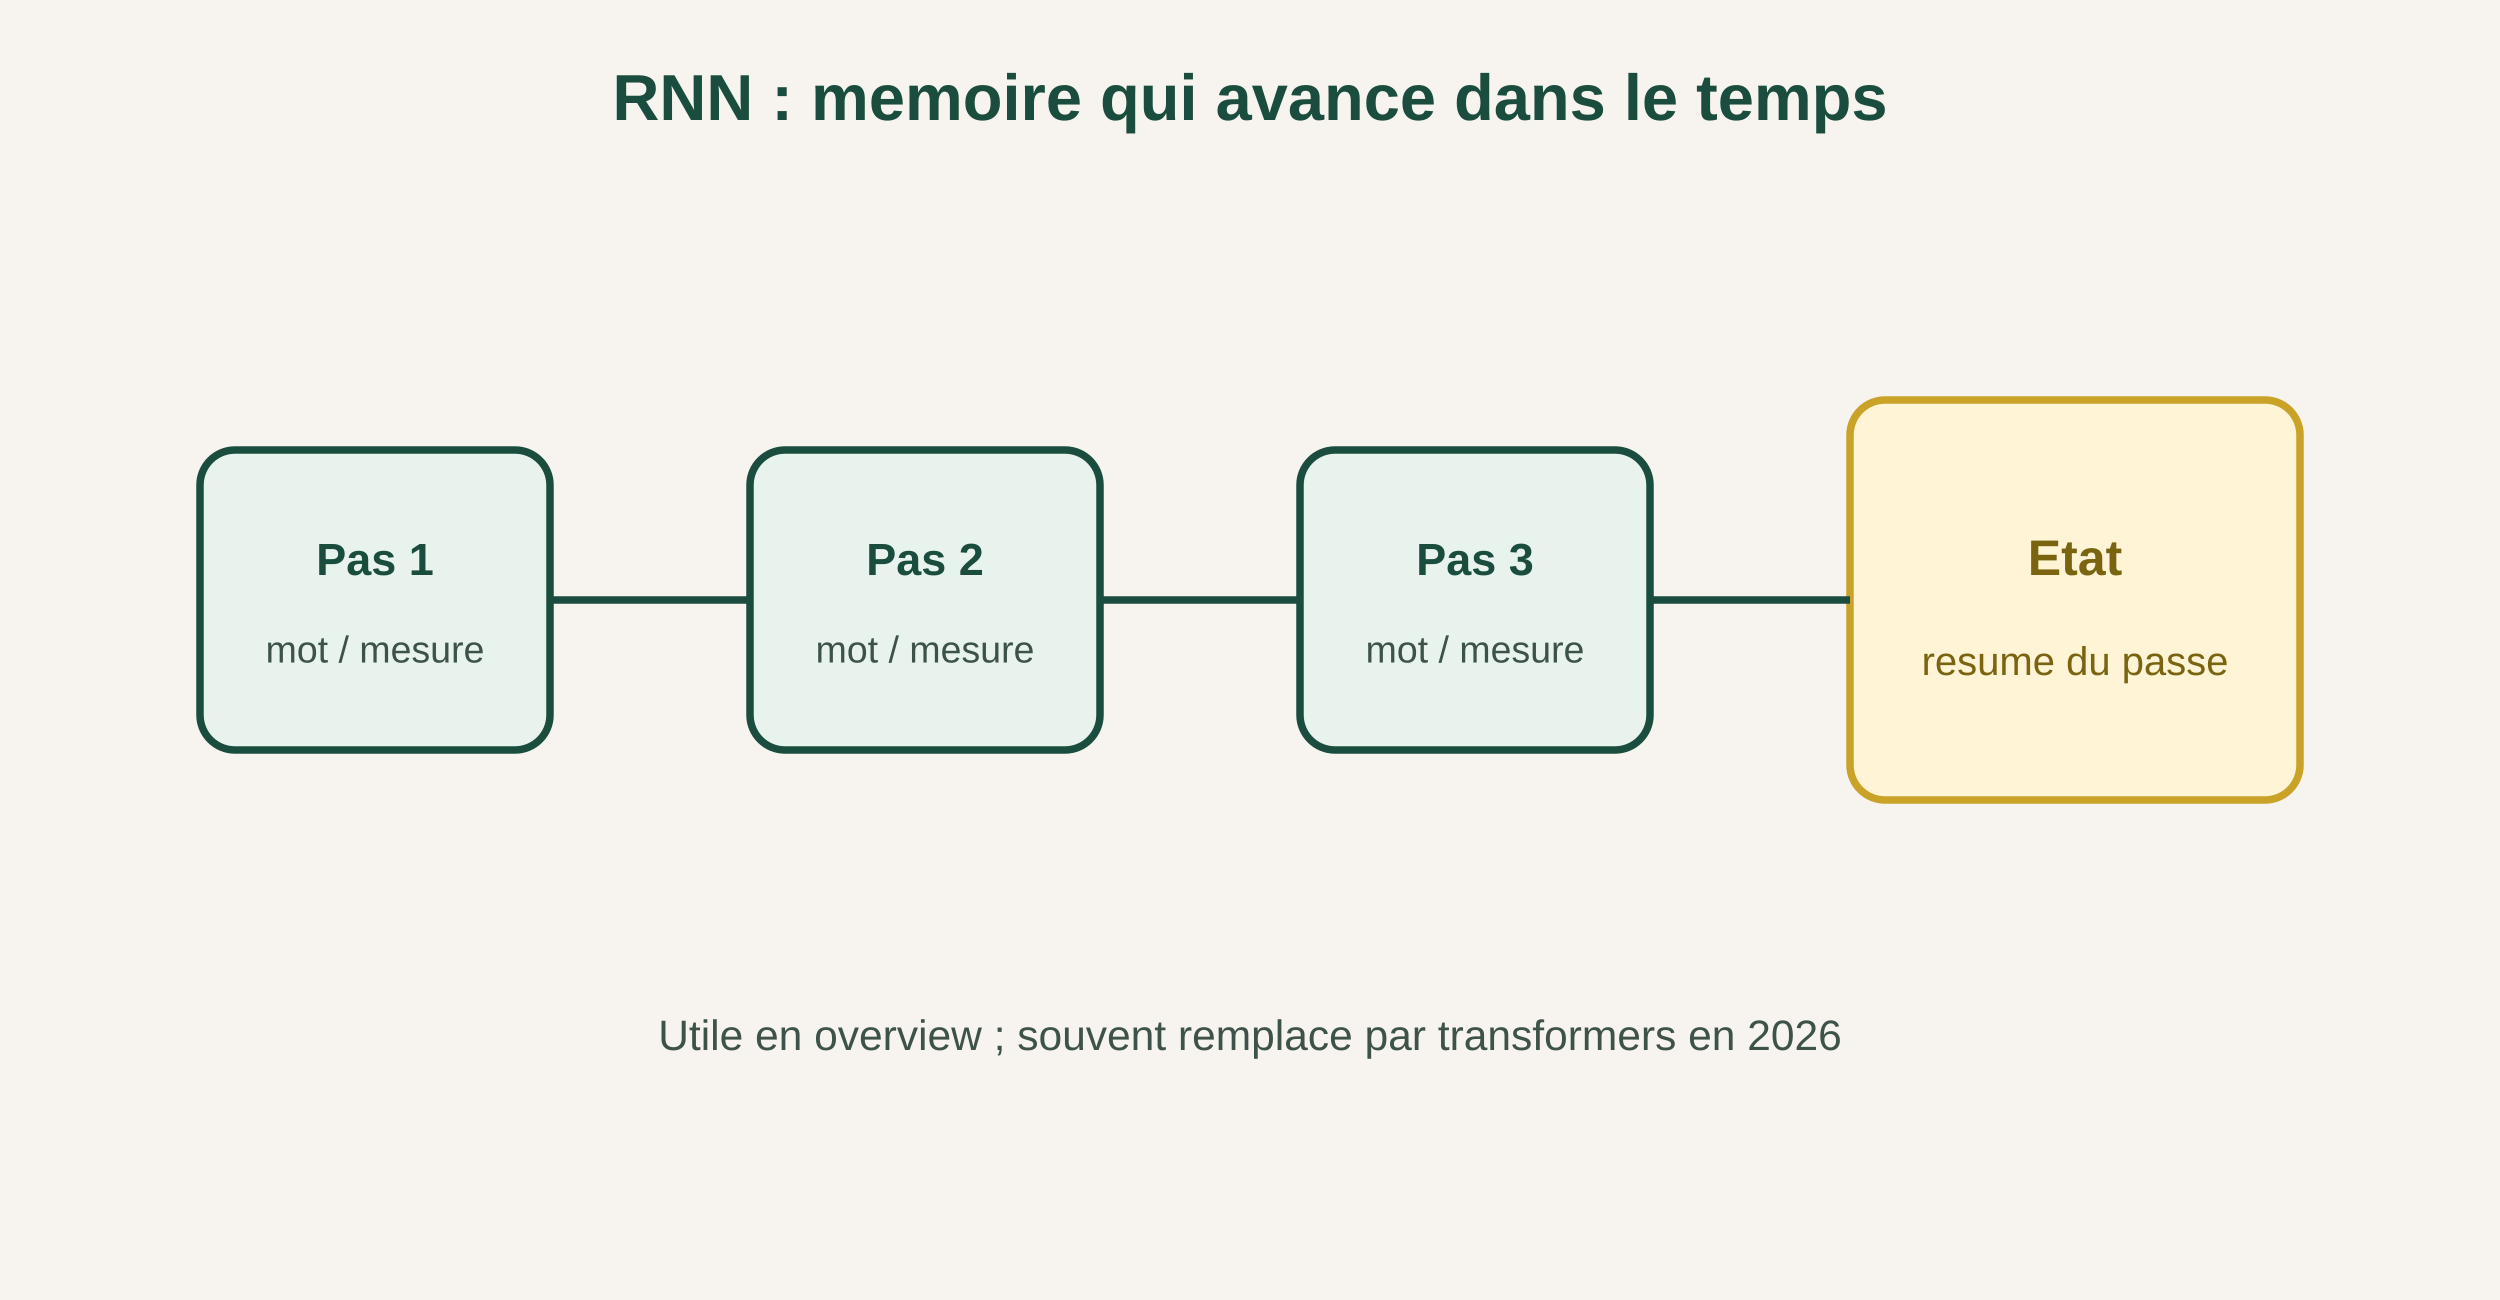
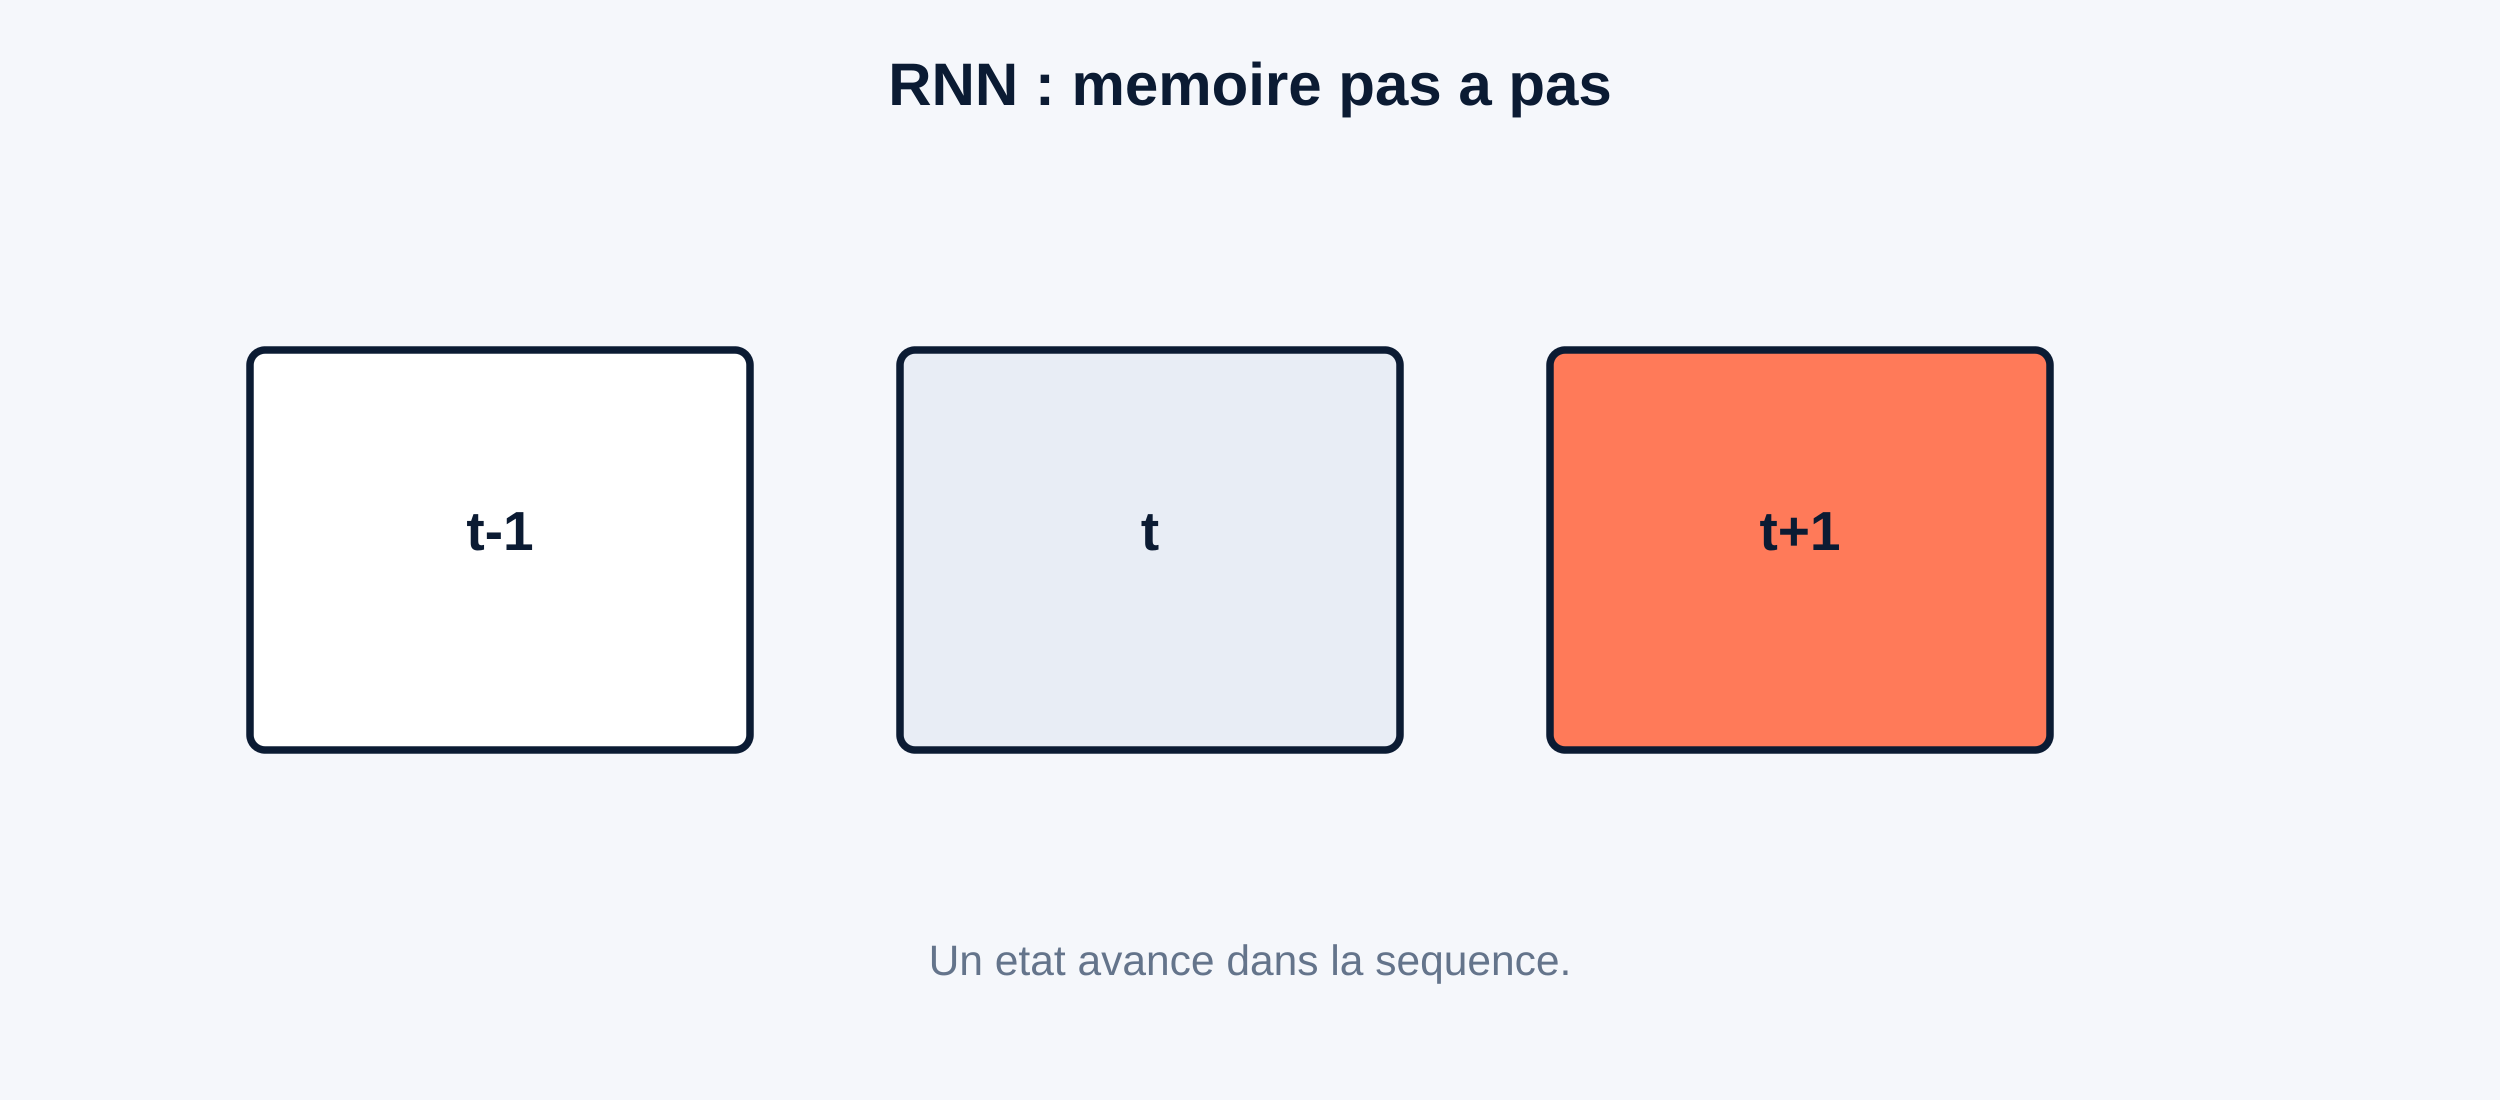
- <svg xmlns="http://www.w3.org/2000/svg" width="1000" height="520" viewBox="0 0 1000 520">
-   <rect width="1000" height="520" fill="#f7f4ef" />
-   <text x="500" y="48" text-anchor="middle" font-family="Segoe UI, Arial, sans-serif" font-size="26" fill="#1a4d3e" font-weight="700">RNN : memoire qui avance dans le temps</text>
-   <rect x="80" y="180" width="140" height="120" rx="14" fill="#e8f3ee" stroke="#1a4d3e" stroke-width="3" />
-   <text x="150" y="230" text-anchor="middle" font-family="Segoe UI, Arial, sans-serif" font-size="18" fill="#1a4d3e" font-weight="700">Pas 1</text>
-   <text x="150" y="265" text-anchor="middle" font-family="Segoe UI, Arial, sans-serif" font-size="15" fill="#3d5248">mot / mesure</text>
-   <rect x="300" y="180" width="140" height="120" rx="14" fill="#e8f3ee" stroke="#1a4d3e" stroke-width="3" />
-   <text x="370" y="230" text-anchor="middle" font-family="Segoe UI, Arial, sans-serif" font-size="18" fill="#1a4d3e" font-weight="700">Pas 2</text>
-   <text x="370" y="265" text-anchor="middle" font-family="Segoe UI, Arial, sans-serif" font-size="15" fill="#3d5248">mot / mesure</text>
-   <rect x="520" y="180" width="140" height="120" rx="14" fill="#e8f3ee" stroke="#1a4d3e" stroke-width="3" />
-   <text x="590" y="230" text-anchor="middle" font-family="Segoe UI, Arial, sans-serif" font-size="18" fill="#1a4d3e" font-weight="700">Pas 3</text>
-   <text x="590" y="265" text-anchor="middle" font-family="Segoe UI, Arial, sans-serif" font-size="15" fill="#3d5248">mot / mesure</text>
-   <rect x="740" y="160" width="180" height="160" rx="14" fill="#fff4d6" stroke="#c9a227" stroke-width="3" />
-   <text x="830" y="230" text-anchor="middle" font-family="Segoe UI, Arial, sans-serif" font-size="20" fill="#7a6410" font-weight="700">Etat</text>
-   <text x="830" y="270" text-anchor="middle" font-family="Segoe UI, Arial, sans-serif" font-size="16" fill="#7a6410">resume du passe</text>
-   <path d="M220 240 L300 240" stroke="#1a4d3e" stroke-width="3" fill="none" />
-   <path d="M440 240 L520 240" stroke="#1a4d3e" stroke-width="3" fill="none" />
-   <path d="M660 240 L740 240" stroke="#1a4d3e" stroke-width="3" fill="none" />
-   <text x="500" y="420" text-anchor="middle" font-family="Segoe UI, Arial, sans-serif" font-size="17" fill="#3d5248">Utile en overview ; souvent remplace par transformers en 2026</text>
+ <svg xmlns="http://www.w3.org/2000/svg" width="1000" height="440" viewBox="0 0 1000 440">
+   <rect width="1000" height="440" fill="#f5f7fb" />
+   <text x="500" y="42" text-anchor="middle" font-family="Segoe UI, Arial, sans-serif" font-size="24" fill="#0b1b33" font-weight="700">RNN : memoire pas a pas</text>
+   <rect x="100" y="140" width="200" height="160" rx="6" fill="#ffffff" stroke="#0b1b33" stroke-width="3" />
+   <text x="200" y="220" text-anchor="middle" font-family="Segoe UI, Arial, sans-serif" font-size="22" fill="#0b1b33" font-weight="700">t-1</text>
+   <rect x="360" y="140" width="200" height="160" rx="6" fill="#e8edf5" stroke="#0b1b33" stroke-width="3" />
+   <text x="460" y="220" text-anchor="middle" font-family="Segoe UI, Arial, sans-serif" font-size="22" fill="#0b1b33" font-weight="700">t</text>
+   <rect x="620" y="140" width="200" height="160" rx="6" fill="#ff7a59" stroke="#0b1b33" stroke-width="3" />
+   <text x="720" y="220" text-anchor="middle" font-family="Segoe UI, Arial, sans-serif" font-size="22" fill="#0b1b33" font-weight="700">t+1</text>
+   <text x="500" y="390" text-anchor="middle" font-family="Segoe UI, Arial, sans-serif" font-size="17" fill="#64748b" font-weight="400">Un etat avance dans la sequence.</text>
</svg>
